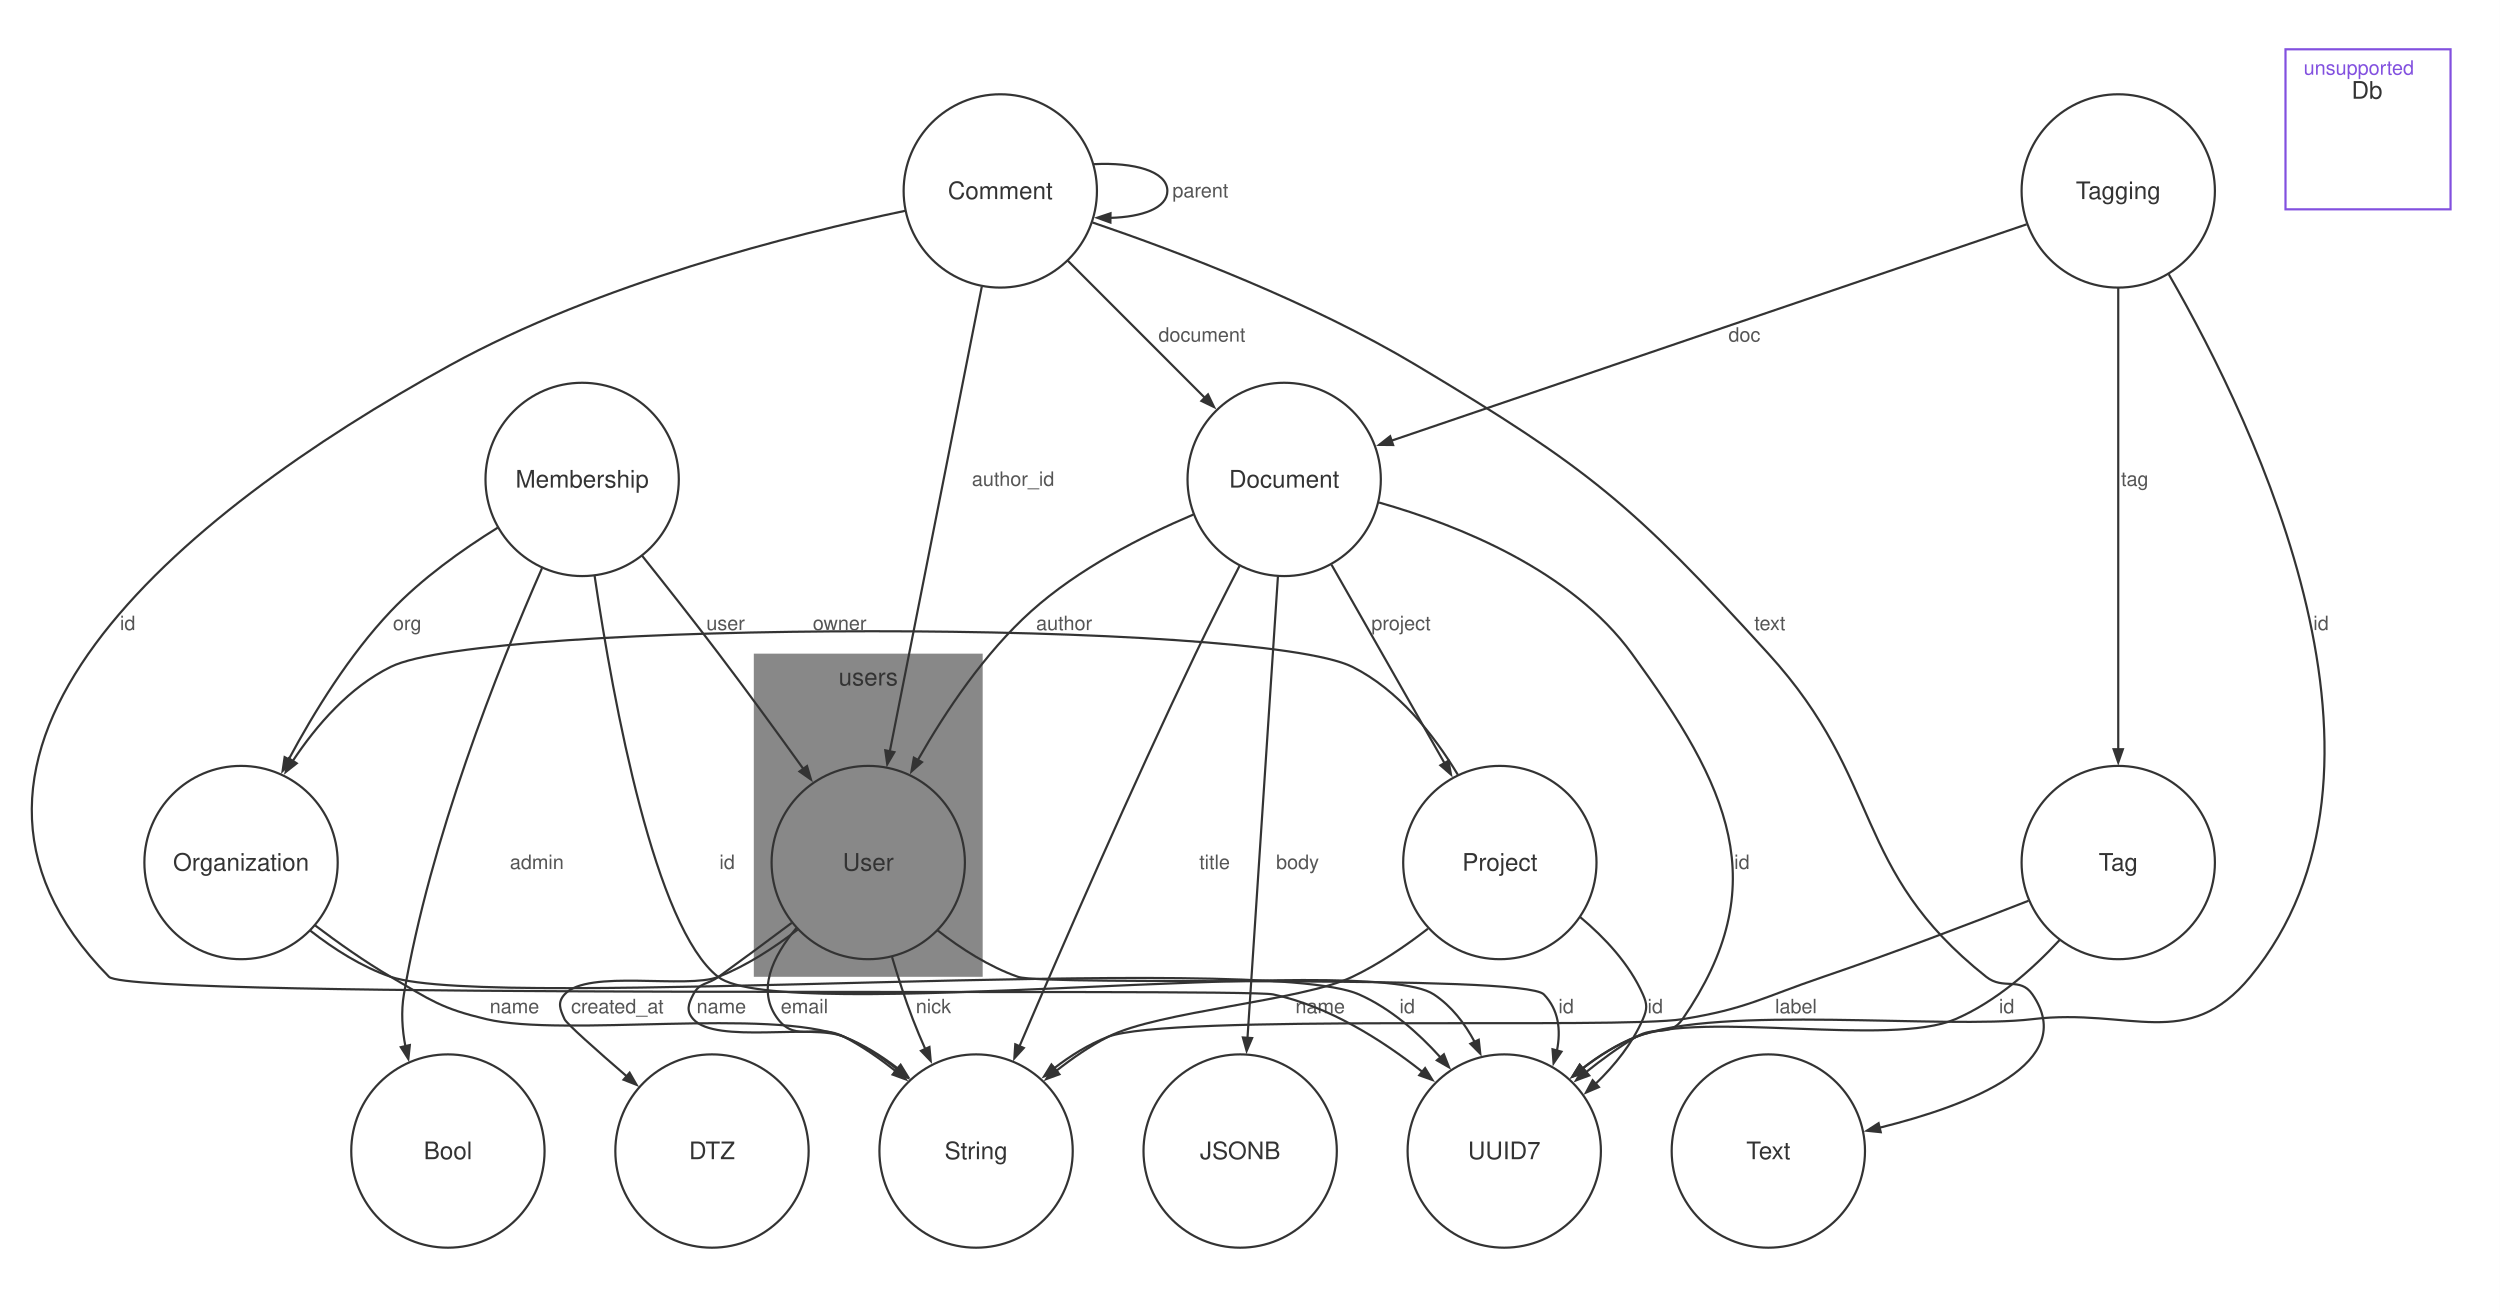
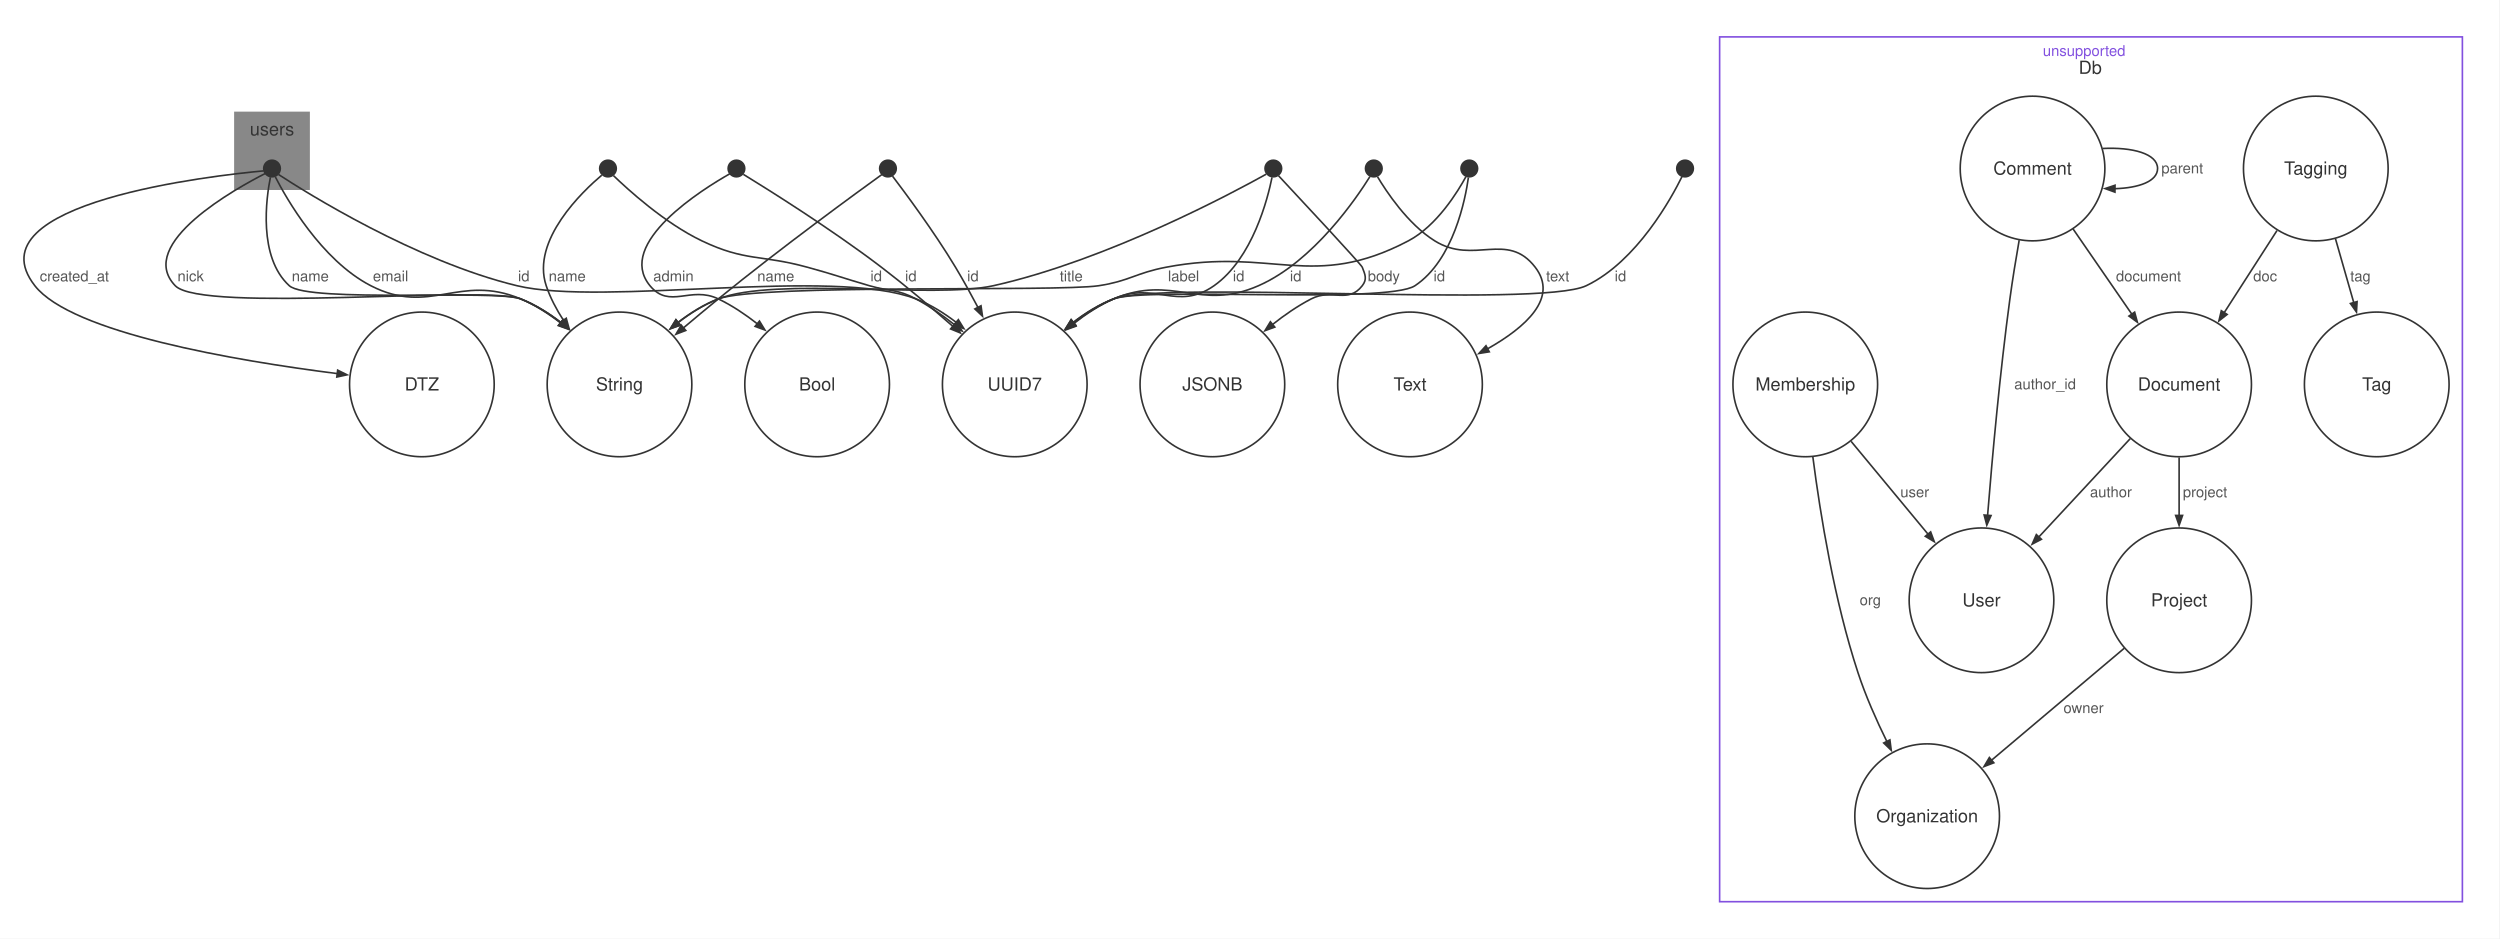
- <svg xmlns="http://www.w3.org/2000/svg" width="1136pt" height="597pt" viewBox="0.00 0.00 1136.00 597.00">
-   <g id="graph0" class="graph" transform="scale(1 1) rotate(0) translate(14.4 582.95)">
-     <polygon fill="white" stroke="none" points="-14.4,14.4 -14.4,-582.95 1121.53,-582.95 1121.53,14.4 -14.4,14.4" />
+ <svg xmlns="http://www.w3.org/2000/svg" width="1518pt" height="570pt" viewBox="0.00 0.00 1518.00 570.00">
+   <g id="graph0" class="graph" transform="scale(1 1) rotate(0) translate(14.4 555.51)">
+     <polygon fill="white" stroke="none" points="-14.4,14.4 -14.4,-555.51 1503.16,-555.51 1503.16,14.4 -14.4,14.4" />
    <g id="clust1" class="cluster">
</g>
    <g id="clust2" class="cluster">
-       <polygon fill="#888888" stroke="none" points="328.13,-139.09 328.13,-285.93 432.13,-285.93 432.13,-139.09 328.13,-139.09" />
-       <text xml:space="preserve" text-anchor="middle" x="380.13" y="-271.48" font-family="Helvetica,sans-Serif" font-size="11.00" fill="#333333">users</text>
+       <polygon fill="#888888" stroke="none" points="127.76,-440.15 127.76,-487.73 173.76,-487.73 173.76,-440.15 127.76,-440.15" />
+       <text xml:space="preserve" text-anchor="middle" x="150.76" y="-473.28" font-family="Helvetica,sans-Serif" font-size="11.00" fill="#333333">users</text>
    </g>
    <g id="clust3" class="cluster">
</g>
    <g id="clust4" class="cluster">
</g>
    <g id="clust5" class="cluster">
</g>
    <g id="clust6" class="cluster">
</g>
    <g id="clust7" class="cluster">
</g>
    <g id="clust8" class="cluster">
</g>
    <g id="clust9" class="cluster">
</g>
    <g id="clust10" class="cluster">
-       <polygon fill="none" stroke="#8250df" points="1024.13,-487.83 1024.13,-560.55 1099.13,-560.55 1099.13,-487.83 1024.13,-487.83" />
-       <text xml:space="preserve" text-anchor="start" x="1032.38" y="-549" font-family="Helvetica,sans-Serif" font-size="9.00" fill="#8250df">unsupported</text>
-       <text xml:space="preserve" text-anchor="start" x="1054.13" y="-538.1" font-family="Helvetica,sans-Serif" font-size="11.00" fill="#333333">Db</text>
+       <polygon fill="none" stroke="#8250df" points="1029.76,-8 1029.76,-533.11 1480.76,-533.11 1480.76,-8 1029.76,-8" />
+       <text xml:space="preserve" text-anchor="start" x="1226.01" y="-521.56" font-family="Helvetica,sans-Serif" font-size="9.00" fill="#8250df">unsupported</text>
+       <text xml:space="preserve" text-anchor="start" x="1247.76" y="-510.66" font-family="Helvetica,sans-Serif" font-size="11.00" fill="#333333">Db</text>
    </g>
    <g id="node1" class="node">
-       <ellipse fill="none" stroke="#333333" cx="669.13" cy="-59.92" rx="43.92" ry="43.92" />
-       <text xml:space="preserve" text-anchor="middle" x="669.13" y="-56.22" font-family="Helvetica,sans-Serif" font-size="11.00" fill="#333333">UUID7</text>
+       <ellipse fill="none" stroke="#333333" cx="601.76" cy="-322.1" rx="43.92" ry="43.92" />
+       <text xml:space="preserve" text-anchor="middle" x="601.76" y="-318.4" font-family="Helvetica,sans-Serif" font-size="11.00" fill="#333333">UUID7</text>
    </g>
    <g id="node2" class="node">
-       <ellipse fill="none" stroke="#333333" cx="309.13" cy="-59.92" rx="43.92" ry="43.92" />
-       <text xml:space="preserve" text-anchor="middle" x="309.13" y="-56.22" font-family="Helvetica,sans-Serif" font-size="11.00" fill="#333333">DTZ</text>
+       <ellipse fill="none" stroke="#333333" cx="241.76" cy="-322.1" rx="43.92" ry="43.92" />
+       <text xml:space="preserve" text-anchor="middle" x="241.76" y="-318.4" font-family="Helvetica,sans-Serif" font-size="11.00" fill="#333333">DTZ</text>
    </g>
    <g id="node3" class="node">
-       <ellipse fill="none" stroke="#333333" cx="429.13" cy="-59.92" rx="43.92" ry="43.92" />
-       <text xml:space="preserve" text-anchor="middle" x="429.13" y="-56.22" font-family="Helvetica,sans-Serif" font-size="11.00" fill="#333333">String</text>
+       <ellipse fill="none" stroke="#333333" cx="361.76" cy="-322.1" rx="43.92" ry="43.92" />
+       <text xml:space="preserve" text-anchor="middle" x="361.76" y="-318.4" font-family="Helvetica,sans-Serif" font-size="11.00" fill="#333333">String</text>
    </g>
    <g id="node4" class="node">
-       <ellipse fill="none" stroke="#333333" cx="789.13" cy="-59.92" rx="43.92" ry="43.92" />
-       <text xml:space="preserve" text-anchor="middle" x="789.13" y="-56.22" font-family="Helvetica,sans-Serif" font-size="11.00" fill="#333333">Text</text>
+       <ellipse fill="none" stroke="#333333" cx="841.76" cy="-322.1" rx="43.92" ry="43.92" />
+       <text xml:space="preserve" text-anchor="middle" x="841.76" y="-318.4" font-family="Helvetica,sans-Serif" font-size="11.00" fill="#333333">Text</text>
    </g>
    <g id="node5" class="node">
-       <ellipse fill="none" stroke="#333333" cx="549.13" cy="-59.92" rx="43.92" ry="43.92" />
-       <text xml:space="preserve" text-anchor="middle" x="549.13" y="-56.22" font-family="Helvetica,sans-Serif" font-size="11.00" fill="#333333">JSONB</text>
+       <ellipse fill="none" stroke="#333333" cx="721.76" cy="-322.1" rx="43.92" ry="43.92" />
+       <text xml:space="preserve" text-anchor="middle" x="721.76" y="-318.4" font-family="Helvetica,sans-Serif" font-size="11.00" fill="#333333">JSONB</text>
    </g>
    <g id="node6" class="node">
-       <ellipse fill="none" stroke="#333333" cx="189.13" cy="-59.92" rx="43.92" ry="43.92" />
-       <text xml:space="preserve" text-anchor="middle" x="189.13" y="-56.22" font-family="Helvetica,sans-Serif" font-size="11.00" fill="#333333">Bool</text>
+       <ellipse fill="none" stroke="#333333" cx="481.76" cy="-322.1" rx="43.92" ry="43.92" />
+       <text xml:space="preserve" text-anchor="middle" x="481.76" y="-318.4" font-family="Helvetica,sans-Serif" font-size="11.00" fill="#333333">Bool</text>
    </g>
    <g id="node7" class="node">
-       <ellipse fill="none" stroke="#333333" cx="380.13" cy="-191.01" rx="43.92" ry="43.92" />
-       <text xml:space="preserve" text-anchor="middle" x="380.13" y="-187.31" font-family="Helvetica,sans-Serif" font-size="11.00" fill="#333333">User</text>
+       <ellipse fill="#333333" stroke="#333333" cx="150.76" cy="-453.19" rx="5.04" ry="5.04" />
    </g>
    <g id="edge1" class="edge">
-       <path fill="none" stroke="#333333" d="M411.65,-160.17C422.41,-151.78 435.05,-143.69 448.13,-139.09 460.66,-134.68 677.9,-140.64 687.13,-131.09 693.89,-124.1 694.93,-114.94 693.08,-105.55" />
-       <polygon fill="#333333" stroke="#333333" points="695.13,-105.07 691.54,-99.81 691.07,-106.15 695.13,-105.07" />
-       <text xml:space="preserve" text-anchor="middle" x="697.25" y="-122.54" font-family="Helvetica,sans-Serif" font-size="9.00" fill="#555555">id</text>
+       <path fill="none" stroke="#333333" d="M154.67,-449.59C171.28,-438.74 237.89,-396.9 299.51,-382.02 351.87,-369.38 491.51,-393.42 541.76,-374.02 550.49,-370.65 558.85,-365.43 566.41,-359.6" />
+       <polygon fill="#333333" stroke="#333333" points="567.51,-361.41 570.85,-356 564.87,-358.15 567.51,-361.41" />
+       <text xml:space="preserve" text-anchor="middle" x="303.63" y="-384.72" font-family="Helvetica,sans-Serif" font-size="9.00" fill="#555555">id</text>
    </g>
    <g id="edge5" class="edge">
-       <path fill="none" stroke="#333333" d="M348.04,-160.53C337.34,-152.26 324.88,-144.16 312.13,-139.09 297.58,-133.31 252.56,-142.77 242.13,-131.09 238.8,-127.36 240.07,-124.4 242.13,-119.84 243.03,-117.84 256.22,-106.11 270.66,-93.63" />
-       <polygon fill="#333333" stroke="#333333" points="271.69,-95.51 274.86,-90.01 268.95,-92.33 271.69,-95.51" />
-       <text xml:space="preserve" text-anchor="middle" x="266.13" y="-122.54" font-family="Helvetica,sans-Serif" font-size="9.00" fill="#555555">created_at</text>
+       <path fill="none" stroke="#333333" d="M145.78,-451.76C116.29,-449.05 -32.76,-432.67 6.76,-382.02 29.1,-353.38 128.28,-336.56 190.43,-328.66" />
+       <polygon fill="#333333" stroke="#333333" points="190.63,-330.75 196.32,-327.92 190.11,-326.58 190.63,-330.75" />
+       <text xml:space="preserve" text-anchor="middle" x="30.76" y="-384.72" font-family="Helvetica,sans-Serif" font-size="9.00" fill="#555555">created_at</text>
    </g>
    <g id="edge2" class="edge">
-       <path fill="none" stroke="#333333" d="M347.52,-161.31C336.52,-148.17 329.25,-132.71 339.13,-119.84 347.54,-108.9 356.91,-118.24 369.13,-111.84 377.33,-107.55 385.39,-101.96 392.81,-96.07" />
-       <polygon fill="#333333" stroke="#333333" points="393.88,-97.91 397.19,-92.48 391.22,-94.66 393.88,-97.91" />
-       <text xml:space="preserve" text-anchor="middle" x="351.13" y="-122.54" font-family="Helvetica,sans-Serif" font-size="9.00" fill="#555555">email</text>
+       <path fill="none" stroke="#333333" d="M152.79,-448.06C159.23,-435.49 180.55,-397.58 210.76,-382.02 246.85,-363.43 264.29,-389.67 301.76,-374.02 310.4,-370.41 318.71,-365.09 326.25,-359.22" />
+       <polygon fill="#333333" stroke="#333333" points="327.37,-361.02 330.69,-355.61 324.71,-357.77 327.37,-361.02" />
+       <text xml:space="preserve" text-anchor="middle" x="222.76" y="-384.72" font-family="Helvetica,sans-Serif" font-size="9.00" fill="#555555">email</text>
    </g>
    <g id="edge3" class="edge">
-       <path fill="none" stroke="#333333" d="M390.95,-148.06C393.73,-138.67 396.92,-128.83 400.38,-119.84 402.11,-115.34 404.06,-110.72 406.1,-106.14" />
-       <polygon fill="#333333" stroke="#333333" points="407.93,-107.19 408.51,-100.86 404.11,-105.44 407.93,-107.19" />
-       <text xml:space="preserve" text-anchor="middle" x="409.76" y="-122.54" font-family="Helvetica,sans-Serif" font-size="9.00" fill="#555555">nick</text>
+       <path fill="none" stroke="#333333" d="M146.63,-450.15C129.69,-441.54 67.55,-407.43 92.01,-382.02 108.18,-365.22 280.02,-382.47 301.76,-374.02 310.48,-370.63 318.84,-365.4 326.39,-359.57" />
+       <polygon fill="#333333" stroke="#333333" points="327.5,-361.37 330.83,-355.96 324.85,-358.11 327.5,-361.37" />
+       <text xml:space="preserve" text-anchor="middle" x="101.38" y="-384.72" font-family="Helvetica,sans-Serif" font-size="9.00" fill="#555555">nick</text>
    </g>
    <g id="edge4" class="edge">
-       <path fill="none" stroke="#333333" d="M345.36,-163.61C334.75,-155.65 323.01,-146.95 312.13,-139.09 307.08,-135.45 303.52,-136.61 300.63,-131.09 298.32,-126.66 297.31,-123.57 300.63,-119.84 310.82,-108.39 355.08,-117.95 369.13,-111.84 377.72,-108.11 386.01,-102.72 393.54,-96.84" />
-       <polygon fill="#333333" stroke="#333333" points="394.66,-98.64 397.98,-93.22 392,-95.39 394.66,-98.64" />
-       <text xml:space="preserve" text-anchor="middle" x="313.38" y="-122.54" font-family="Helvetica,sans-Serif" font-size="9.00" fill="#555555">name</text>
+       <path fill="none" stroke="#333333" d="M149.8,-447.9C147.32,-435.5 142.15,-399.45 161.26,-382.02 172.81,-371.48 287.24,-379.82 301.76,-374.02 310.45,-370.54 318.79,-365.28 326.34,-359.44" />
+       <polygon fill="#333333" stroke="#333333" points="327.45,-361.24 330.78,-355.83 324.8,-357.98 327.45,-361.24" />
+       <text xml:space="preserve" text-anchor="middle" x="174.01" y="-384.72" font-family="Helvetica,sans-Serif" font-size="9.00" fill="#555555">name</text>
    </g>
    <g id="node8" class="node">
-       <ellipse fill="none" stroke="#333333" cx="95.13" cy="-191.01" rx="43.92" ry="43.92" />
-       <text xml:space="preserve" text-anchor="middle" x="95.13" y="-187.31" font-family="Helvetica,sans-Serif" font-size="11.00" fill="#333333">Organization</text>
+       <ellipse fill="#333333" stroke="#333333" cx="354.76" cy="-453.19" rx="5.04" ry="5.04" />
    </g>
    <g id="edge6" class="edge">
-       <path fill="none" stroke="#333333" d="M126.61,-160.05C137.37,-151.65 150.02,-143.59 163.13,-139.09 209.38,-123.22 558.43,-150.9 603.13,-131.09 617.32,-124.8 629.9,-113.85 640.17,-102.44" />
-       <polygon fill="#333333" stroke="#333333" points="641.7,-103.88 644.03,-97.97 638.52,-101.14 641.7,-103.88" />
-       <text xml:space="preserve" text-anchor="middle" x="625.04" y="-122.54" font-family="Helvetica,sans-Serif" font-size="9.00" fill="#555555">id</text>
+       <path fill="none" stroke="#333333" d="M358.03,-448.94C366.3,-440.95 388.95,-420.15 411.76,-409.27 438.22,-396.64 447.48,-401.01 475.76,-393.27 492.64,-388.65 496.7,-386.91 513.51,-382.02 526.04,-378.38 530.24,-380.16 541.76,-374.02 549.92,-369.67 557.97,-364.05 565.39,-358.15" />
+       <polygon fill="#333333" stroke="#333333" points="566.45,-359.99 569.76,-354.55 563.79,-356.74 566.45,-359.99" />
+       <text xml:space="preserve" text-anchor="middle" x="517.63" y="-384.72" font-family="Helvetica,sans-Serif" font-size="9.00" fill="#555555">id</text>
    </g>
    <g id="edge7" class="edge">
-       <path fill="none" stroke="#333333" d="M128.68,-162.53C139.35,-154.45 151.42,-145.95 163.13,-139.09 181.38,-128.41 186.06,-124.72 206.63,-119.84 241.81,-111.5 335.51,-125.13 369.13,-111.84 377.84,-108.4 386.18,-103.15 393.74,-97.31" />
-       <polygon fill="#333333" stroke="#333333" points="394.84,-99.12 398.18,-93.7 392.2,-95.86 394.84,-99.12" />
-       <text xml:space="preserve" text-anchor="middle" x="219.38" y="-122.54" font-family="Helvetica,sans-Serif" font-size="9.00" fill="#555555">name</text>
+       <path fill="none" stroke="#333333" d="M350.99,-449.14C339.78,-439.69 307.95,-409.78 317.26,-382.02 319.72,-374.67 323.51,-367.5 327.85,-360.84" />
+       <polygon fill="#333333" stroke="#333333" points="329.43,-362.25 331.11,-356.12 325.97,-359.87 329.43,-362.25" />
+       <text xml:space="preserve" text-anchor="middle" x="330.01" y="-384.72" font-family="Helvetica,sans-Serif" font-size="9.00" fill="#555555">name</text>
    </g>
    <g id="node9" class="node">
-       <ellipse fill="none" stroke="#333333" cx="250.13" cy="-365.1" rx="43.92" ry="43.92" />
-       <text xml:space="preserve" text-anchor="middle" x="250.13" y="-361.4" font-family="Helvetica,sans-Serif" font-size="11.00" fill="#333333">Membership</text>
+       <ellipse fill="#333333" stroke="#333333" cx="432.76" cy="-453.19" rx="5.04" ry="5.04" />
    </g>
    <g id="edge8" class="edge">
-       <path fill="none" stroke="#333333" d="M255.78,-321.34C264.51,-262.54 283.32,-161.43 311.88,-139.09 340.36,-116.82 606.97,-151.01 637.13,-131.09 645.14,-125.8 651.18,-117.96 655.71,-109.43" />
-       <polygon fill="#333333" stroke="#333333" points="657.54,-110.47 658.24,-104.16 653.75,-108.66 657.54,-110.47" />
-       <text xml:space="preserve" text-anchor="middle" x="316.01" y="-188.08" font-family="Helvetica,sans-Serif" font-size="9.00" fill="#555555">id</text>
+       <path fill="none" stroke="#333333" d="M436.92,-449.66C449.76,-441.81 489.77,-416.92 520.76,-393.27 535.38,-382.11 550.79,-369.1 564.2,-357.34" />
+       <polygon fill="#333333" stroke="#333333" points="565.57,-358.93 568.68,-353.38 562.79,-355.78 565.57,-358.93" />
+       <text xml:space="preserve" text-anchor="middle" x="538.66" y="-384.72" font-family="Helvetica,sans-Serif" font-size="9.00" fill="#555555">id</text>
    </g>
    <g id="edge9" class="edge">
-       <path fill="none" stroke="#333333" d="M231.89,-324.77C211.88,-279.28 181.04,-201.61 169.13,-131.09 167.82,-123.34 168.32,-115.23 169.83,-107.39" />
-       <polygon fill="#333333" stroke="#333333" points="171.83,-108.07 171.14,-101.75 167.74,-107.12 171.83,-108.07" />
-       <text xml:space="preserve" text-anchor="middle" x="229.53" y="-188.08" font-family="Helvetica,sans-Serif" font-size="9.00" fill="#555555">admin</text>
+       <path fill="none" stroke="#333333" d="M428.67,-449.95C413.04,-441.1 358.95,-407.83 380.26,-382.02 392.22,-367.54 404.82,-382.14 421.76,-374.02 430.1,-370.02 438.23,-364.57 445.67,-358.72" />
+       <polygon fill="#333333" stroke="#333333" points="446.74,-360.57 450.05,-355.14 444.08,-357.31 446.74,-360.57" />
+       <text xml:space="preserve" text-anchor="middle" x="394.51" y="-384.72" font-family="Helvetica,sans-Serif" font-size="9.00" fill="#555555">admin</text>
+     </g>
+     <g id="node10" class="node">
+       <ellipse fill="#333333" stroke="#333333" cx="524.76" cy="-453.19" rx="5.04" ry="5.04" />
+     </g>
+     <g id="edge10" class="edge">
+       <path fill="none" stroke="#333333" d="M527.52,-448.58C534.4,-439.54 552.67,-415.06 565.76,-393.27 570.48,-385.41 575.19,-376.87 579.58,-368.53" />
+       <polygon fill="#333333" stroke="#333333" points="581.26,-369.85 582.16,-363.55 577.53,-367.91 581.26,-369.85" />
+       <text xml:space="preserve" text-anchor="middle" x="576.35" y="-384.72" font-family="Helvetica,sans-Serif" font-size="9.00" fill="#555555">id</text>
+     </g>
+     <g id="edge11" class="edge">
+       <path fill="none" stroke="#333333" d="M521.13,-449.58C507.7,-439.9 459.66,-404.98 421.76,-374.02 414.76,-368.3 407.37,-362.14 400.26,-356.15" />
+       <polygon fill="#333333" stroke="#333333" points="401.99,-354.85 396.05,-352.58 399.27,-358.06 401.99,-354.85" />
+       <text xml:space="preserve" text-anchor="middle" x="456.65" y="-384.72" font-family="Helvetica,sans-Serif" font-size="9.00" fill="#555555">name</text>
+     </g>
+     <g id="node11" class="node">
+       <ellipse fill="#333333" stroke="#333333" cx="758.76" cy="-453.19" rx="5.04" ry="5.04" />
+     </g>
+     <g id="edge12" class="edge">
+       <path fill="none" stroke="#333333" d="M757.97,-447.81C755.43,-435.19 746.27,-398.58 722.76,-382.02 700.4,-366.28 686.76,-385.1 661.76,-374.02 653.2,-370.23 644.92,-364.82 637.39,-358.92" />
+       <polygon fill="#333333" stroke="#333333" points="638.93,-357.47 632.95,-355.3 636.27,-360.72 638.93,-357.47" />
+       <text xml:space="preserve" text-anchor="middle" x="737.7" y="-384.72" font-family="Helvetica,sans-Serif" font-size="9.00" fill="#555555">id</text>
+     </g>
+     <g id="edge13" class="edge">
+       <path fill="none" stroke="#333333" d="M754.48,-449.77C735.67,-439.27 658.25,-397.54 588.76,-382.02 552.5,-373.92 456.32,-387.66 421.76,-374.02 413.05,-370.58 404.7,-365.34 397.15,-359.5" />
+       <polygon fill="#333333" stroke="#333333" points="398.69,-358.04 392.71,-355.89 396.04,-361.3 398.69,-358.04" />
+       <text xml:space="preserve" text-anchor="middle" x="636.06" y="-384.72" font-family="Helvetica,sans-Serif" font-size="9.00" fill="#555555">title</text>
+     </g>
+     <g id="edge14" class="edge">
+       <path fill="none" stroke="#333333" d="M761.93,-448.8C773.4,-436.52 812.07,-395.03 812.76,-393.27 814.57,-388.61 815.82,-385.97 812.76,-382.02 804.04,-370.77 794.39,-380.57 781.76,-374.02 773.54,-369.76 765.47,-364.19 758.05,-358.3" />
+       <polygon fill="#333333" stroke="#333333" points="759.65,-356.9 753.67,-354.71 756.98,-360.14 759.65,-356.9" />
+       <text xml:space="preserve" text-anchor="middle" x="825.86" y="-384.72" font-family="Helvetica,sans-Serif" font-size="9.00" fill="#555555">body</text>
+     </g>
+     <g id="node12" class="node">
+       <ellipse fill="#333333" stroke="#333333" cx="819.76" cy="-453.19" rx="5.04" ry="5.04" />
+     </g>
+     <g id="edge15" class="edge">
+       <path fill="none" stroke="#333333" d="M817.45,-448.34C809.73,-435.92 783.47,-396.83 749.76,-382.02 713.8,-366.22 697.97,-389.21 661.76,-374.02 653.12,-370.4 644.81,-365.07 637.27,-359.2" />
+       <polygon fill="#333333" stroke="#333333" points="638.81,-357.75 632.83,-355.58 636.16,-361 638.81,-357.75" />
+       <text xml:space="preserve" text-anchor="middle" x="772.34" y="-384.72" font-family="Helvetica,sans-Serif" font-size="9.00" fill="#555555">id</text>
+     </g>
+     <g id="edge16" class="edge">
+       <path fill="none" stroke="#333333" d="M822.05,-448.17C827.14,-439.62 840.23,-419.58 856.76,-409.27 880.54,-394.43 900.64,-415.46 917.76,-393.27 932.1,-374.69 911.98,-356.79 888.85,-343.72" />
+       <polygon fill="#333333" stroke="#333333" points="889.89,-341.89 883.61,-340.88 887.89,-345.58 889.89,-341.89" />
+       <text xml:space="preserve" text-anchor="middle" x="931.45" y="-384.72" font-family="Helvetica,sans-Serif" font-size="9.00" fill="#555555">text</text>
+     </g>
+     <g id="node13" class="node">
+       <ellipse fill="#333333" stroke="#333333" cx="877.76" cy="-453.19" rx="5.04" ry="5.04" />
+     </g>
+     <g id="edge17" class="edge">
+       <path fill="none" stroke="#333333" d="M877.22,-447.73C875.42,-434.87 868.29,-397.69 844.76,-382.02 827.82,-370.74 680.71,-381.45 661.76,-374.02 653.04,-370.6 644.69,-365.36 637.14,-359.53" />
+       <polygon fill="#333333" stroke="#333333" points="638.68,-358.07 632.7,-355.92 636.03,-361.33 638.68,-358.07" />
+       <text xml:space="preserve" text-anchor="middle" x="859.55" y="-384.72" font-family="Helvetica,sans-Serif" font-size="9.00" fill="#555555">id</text>
+     </g>
+     <g id="edge18" class="edge">
+       <path fill="none" stroke="#333333" d="M875.72,-448.24C870.96,-439.47 858.17,-418.42 840.76,-409.27 782.58,-378.7 758.32,-405.56 693.76,-393.27 675.2,-389.74 671.44,-384.87 652.76,-382.02 627.37,-378.15 445.71,-383.29 421.76,-374.02 413.03,-370.64 404.67,-365.42 397.11,-359.59" />
+       <polygon fill="#333333" stroke="#333333" points="398.65,-358.14 392.67,-355.99 396.01,-361.4 398.65,-358.14" />
+       <text xml:space="preserve" text-anchor="middle" x="704.26" y="-384.72" font-family="Helvetica,sans-Serif" font-size="9.00" fill="#555555">label</text>
+     </g>
+     <g id="node14" class="node">
+       <ellipse fill="#333333" stroke="#333333" cx="1008.76" cy="-453.19" rx="5.04" ry="5.04" />
+     </g>
+     <g id="edge19" class="edge">
+       <path fill="none" stroke="#333333" d="M1006.94,-448.34C1000.84,-435.91 979.71,-396.8 948.76,-382.02 919.97,-368.27 691.55,-385.43 661.76,-374.02 653.01,-370.67 644.65,-365.47 637.09,-359.64" />
+       <polygon fill="#333333" stroke="#333333" points="638.64,-358.19 632.65,-356.04 635.99,-361.45 638.64,-358.19" />
+       <text xml:space="preserve" text-anchor="middle" x="969.54" y="-384.72" font-family="Helvetica,sans-Serif" font-size="9.00" fill="#555555">id</text>
+     </g>
+     <g id="node15" class="node">
+       <ellipse fill="none" stroke="#333333" cx="1081.76" cy="-322.1" rx="43.92" ry="43.92" />
+       <text xml:space="preserve" text-anchor="middle" x="1081.76" y="-318.4" font-family="Helvetica,sans-Serif" font-size="11.00" fill="#333333">Membership</text>
+     </g>
+     <g id="node16" class="node">
+       <ellipse fill="none" stroke="#333333" cx="1188.76" cy="-191.01" rx="43.92" ry="43.92" />
+       <text xml:space="preserve" text-anchor="middle" x="1188.76" y="-187.31" font-family="Helvetica,sans-Serif" font-size="11.00" fill="#333333">User</text>
    </g>
    <g id="edge20" class="edge">
-       <path fill="none" stroke="#333333" d="M277.31,-330.49C288.27,-316.78 300.94,-300.7 312.13,-285.93 325.02,-268.93 338.89,-249.91 350.72,-233.45" />
-       <polygon fill="#333333" stroke="#333333" points="352.31,-234.84 354.1,-228.74 348.9,-232.39 352.31,-234.84" />
-       <text xml:space="preserve" text-anchor="middle" x="315.31" y="-296.63" font-family="Helvetica,sans-Serif" font-size="9.00" fill="#555555">user</text>
+       <path fill="none" stroke="#333333" d="M1109.59,-287.52C1123.96,-270.19 1141.56,-248.95 1156.51,-230.91" />
+       <polygon fill="#333333" stroke="#333333" points="1157.89,-232.55 1160.1,-226.59 1154.65,-229.87 1157.89,-232.55" />
+       <text xml:space="preserve" text-anchor="middle" x="1148.22" y="-253.63" font-family="Helvetica,sans-Serif" font-size="9.00" fill="#555555">user</text>
+     </g>
+     <g id="node17" class="node">
+       <ellipse fill="none" stroke="#333333" cx="1155.76" cy="-59.92" rx="43.92" ry="43.92" />
+       <text xml:space="preserve" text-anchor="middle" x="1155.76" y="-56.22" font-family="Helvetica,sans-Serif" font-size="11.00" fill="#333333">Organization</text>
    </g>
    <g id="edge21" class="edge">
-       <path fill="none" stroke="#333333" d="M211.85,-343.23C195.59,-333.15 177.18,-320.01 163.13,-305.18 144.41,-285.41 128.42,-259.63 116.66,-237.66" />
-       <polygon fill="#333333" stroke="#333333" points="118.66,-236.95 114.01,-232.62 114.94,-238.91 118.66,-236.95" />
-       <text xml:space="preserve" text-anchor="middle" x="170.63" y="-296.63" font-family="Helvetica,sans-Serif" font-size="9.00" fill="#555555">org</text>
-     </g>
-     <g id="node10" class="node">
-       <ellipse fill="none" stroke="#333333" cx="667.13" cy="-191.01" rx="43.92" ry="43.92" />
-       <text xml:space="preserve" text-anchor="middle" x="667.13" y="-187.31" font-family="Helvetica,sans-Serif" font-size="11.00" fill="#333333">Project</text>
-     </g>
-     <g id="edge10" class="edge">
-       <path fill="none" stroke="#333333" d="M703.59,-166.26C714.92,-156.81 726.02,-144.88 732.13,-131.09 734.16,-126.52 734.12,-124.43 732.13,-119.84 727.34,-108.8 719.36,-98.89 710.65,-90.49" />
-       <polygon fill="#333333" stroke="#333333" points="712.12,-88.98 706.27,-86.47 709.28,-92.08 712.12,-88.98" />
-       <text xml:space="preserve" text-anchor="middle" x="737.76" y="-122.54" font-family="Helvetica,sans-Serif" font-size="9.00" fill="#555555">id</text>
-     </g>
-     <g id="edge11" class="edge">
-       <path fill="none" stroke="#333333" d="M634.46,-160.96C624.06,-152.91 612.13,-144.82 600.13,-139.09 577.21,-128.15 511.75,-123.39 489.13,-111.84 480.89,-107.63 472.81,-102.08 465.38,-96.2" />
-       <polygon fill="#333333" stroke="#333333" points="466.98,-94.8 461.01,-92.62 464.32,-98.04 466.98,-94.8" />
-       <text xml:space="preserve" text-anchor="middle" x="585.5" y="-122.54" font-family="Helvetica,sans-Serif" font-size="9.00" fill="#555555">name</text>
+       <path fill="none" stroke="#333333" d="M1086.36,-278.1C1090.97,-242.38 1099.46,-190.57 1113.76,-147.09 1118.4,-132.96 1124.93,-118.19 1131.45,-104.96" />
+       <polygon fill="#333333" stroke="#333333" points="1133.15,-106.25 1133.96,-99.94 1129.39,-104.37 1133.15,-106.25" />
+       <text xml:space="preserve" text-anchor="middle" x="1121.26" y="-188.08" font-family="Helvetica,sans-Serif" font-size="9.00" fill="#555555">org</text>
+     </g>
+     <g id="node18" class="node">
+       <ellipse fill="none" stroke="#333333" cx="1308.76" cy="-191.01" rx="43.92" ry="43.92" />
+       <text xml:space="preserve" text-anchor="middle" x="1308.76" y="-187.31" font-family="Helvetica,sans-Serif" font-size="11.00" fill="#333333">Project</text>
    </g>
    <g id="edge22" class="edge">
-       <path fill="none" stroke="#333333" d="M648.07,-230.87C636.91,-249.39 620.89,-269.57 600.13,-279.92 556.68,-301.59 206.66,-301.43 163.13,-279.92 144.51,-270.72 129.59,-253.71 118.52,-237.01" />
-       <polygon fill="#333333" stroke="#333333" points="120.42,-236.09 115.43,-232.16 116.88,-238.35 120.42,-236.09" />
-       <text xml:space="preserve" text-anchor="middle" x="367.13" y="-296.63" font-family="Helvetica,sans-Serif" font-size="9.00" fill="#555555">owner</text>
-     </g>
-     <g id="node11" class="node">
-       <ellipse fill="none" stroke="#333333" cx="569.13" cy="-365.1" rx="43.92" ry="43.92" />
-       <text xml:space="preserve" text-anchor="middle" x="569.13" y="-361.4" font-family="Helvetica,sans-Serif" font-size="11.00" fill="#333333">Document</text>
-     </g>
-     <g id="edge12" class="edge">
-       <path fill="none" stroke="#333333" d="M612.25,-354.6C648.85,-344.18 699.66,-323.66 727.13,-285.93 771,-225.69 792.42,-181.2 750.13,-119.84 744.46,-111.62 737.73,-116.92 729.13,-111.84 721.26,-107.19 713.4,-101.49 706.09,-95.6" />
-       <polygon fill="#333333" stroke="#333333" points="707.74,-94.25 701.78,-92.05 705.07,-97.48 707.74,-94.25" />
-       <text xml:space="preserve" text-anchor="middle" x="777.13" y="-188.08" font-family="Helvetica,sans-Serif" font-size="9.00" fill="#555555">id</text>
-     </g>
-     <g id="edge13" class="edge">
-       <path fill="none" stroke="#333333" d="M548.83,-325.76C542.3,-313.15 535.14,-299.01 528.88,-285.93 499.67,-224.89 468.42,-153.26 448.84,-107.5" />
-       <polygon fill="#333333" stroke="#333333" points="450.8,-106.75 446.52,-102.06 446.94,-108.4 450.8,-106.75" />
-       <text xml:space="preserve" text-anchor="middle" x="537.51" y="-188.08" font-family="Helvetica,sans-Serif" font-size="9.00" fill="#555555">title</text>
-     </g>
-     <g id="edge14" class="edge">
-       <path fill="none" stroke="#333333" d="M566.29,-320.98C562.64,-265.64 556.31,-169.79 552.45,-111.2" />
-       <polygon fill="#333333" stroke="#333333" points="554.56,-111.25 552.07,-105.4 550.37,-111.52 554.56,-111.25" />
-       <text xml:space="preserve" text-anchor="middle" x="575.2" y="-188.08" font-family="Helvetica,sans-Serif" font-size="9.00" fill="#555555">body</text>
+       <path fill="none" stroke="#333333" d="M1275.56,-162C1251.78,-141.94 1219.68,-114.86 1194.7,-93.77" />
+       <polygon fill="#333333" stroke="#333333" points="1196.25,-92.34 1190.31,-90.07 1193.54,-95.55 1196.25,-92.34" />
+       <text xml:space="preserve" text-anchor="middle" x="1250.72" y="-122.54" font-family="Helvetica,sans-Serif" font-size="9.00" fill="#555555">owner</text>
+     </g>
+     <g id="node19" class="node">
+       <ellipse fill="none" stroke="#333333" cx="1308.76" cy="-322.1" rx="43.92" ry="43.92" />
+       <text xml:space="preserve" text-anchor="middle" x="1308.76" y="-318.4" font-family="Helvetica,sans-Serif" font-size="11.00" fill="#333333">Document</text>
    </g>
    <g id="edge24" class="edge">
-       <path fill="none" stroke="#333333" d="M527.92,-349.16C504.45,-339.23 475.56,-324.46 454.13,-305.18 433.08,-286.25 415.45,-260.04 402.67,-237.61" />
-       <polygon fill="#333333" stroke="#333333" points="404.53,-236.63 399.77,-232.41 400.86,-238.67 404.53,-236.63" />
-       <text xml:space="preserve" text-anchor="middle" x="469.13" y="-296.63" font-family="Helvetica,sans-Serif" font-size="9.00" fill="#555555">author</text>
+       <path fill="none" stroke="#333333" d="M1279.09,-289.19C1262.22,-271.04 1241,-248.21 1223.37,-229.24" />
+       <polygon fill="#333333" stroke="#333333" points="1225.15,-228.07 1219.53,-225.11 1222.07,-230.93 1225.15,-228.07" />
+       <text xml:space="preserve" text-anchor="middle" x="1267.36" y="-253.63" font-family="Helvetica,sans-Serif" font-size="9.00" fill="#555555">author</text>
    </g>
    <g id="edge23" class="edge">
-       <path fill="none" stroke="#333333" d="M590.64,-326.33C605.83,-299.66 626.23,-263.83 642.15,-235.89" />
-       <polygon fill="#333333" stroke="#333333" points="643.78,-237.26 644.93,-231 640.13,-235.18 643.78,-237.26" />
-       <text xml:space="preserve" text-anchor="middle" x="622.22" y="-296.63" font-family="Helvetica,sans-Serif" font-size="9.00" fill="#555555">project</text>
-     </g>
-     <g id="node12" class="node">
-       <ellipse fill="none" stroke="#333333" cx="440.13" cy="-496.19" rx="43.92" ry="43.92" />
-       <text xml:space="preserve" text-anchor="middle" x="440.13" y="-492.49" font-family="Helvetica,sans-Serif" font-size="11.00" fill="#333333">Comment</text>
-     </g>
-     <g id="edge15" class="edge">
-       <path fill="none" stroke="#333333" d="M396.93,-487.16C345.38,-476.38 257.68,-454.15 190.13,-417.02 66.18,-348.9 -64.12,-239.85 35.13,-139.09 45.44,-128.62 549.76,-134.15 564.13,-131.09 589.2,-125.76 613.27,-110.66 632.03,-95.83" />
-       <polygon fill="#333333" stroke="#333333" points="633.16,-97.61 636.5,-92.2 630.52,-94.35 633.16,-97.61" />
-       <text xml:space="preserve" text-anchor="middle" x="43.62" y="-296.63" font-family="Helvetica,sans-Serif" font-size="9.00" fill="#555555">id</text>
-     </g>
-     <g id="edge16" class="edge">
-       <path fill="none" stroke="#333333" d="M481.98,-481.88C521.43,-468.42 581.45,-445.56 629.13,-417.02 708.02,-369.81 727.23,-353.89 789.13,-285.93 842.13,-227.74 826.48,-188.02 888.13,-139.09 895.96,-132.88 903.46,-139.31 909.13,-131.09 930.49,-100.09 881.28,-80.82 839.56,-70.49" />
-       <polygon fill="#333333" stroke="#333333" points="840.2,-68.49 833.88,-69.14 839.23,-72.57 840.2,-68.49" />
-       <text xml:space="preserve" text-anchor="middle" x="789.82" y="-296.63" font-family="Helvetica,sans-Serif" font-size="9.00" fill="#555555">text</text>
+       <path fill="none" stroke="#333333" d="M1308.76,-277.76C1308.76,-266.35 1308.76,-253.96 1308.76,-242.22" />
+       <polygon fill="#333333" stroke="#333333" points="1310.86,-242.53 1308.76,-236.53 1306.66,-242.53 1310.86,-242.53" />
+       <text xml:space="preserve" text-anchor="middle" x="1324.51" y="-253.63" font-family="Helvetica,sans-Serif" font-size="9.00" fill="#555555">project</text>
+     </g>
+     <g id="node20" class="node">
+       <ellipse fill="none" stroke="#333333" cx="1219.76" cy="-453.19" rx="43.92" ry="43.92" />
+       <text xml:space="preserve" text-anchor="middle" x="1219.76" y="-449.49" font-family="Helvetica,sans-Serif" font-size="11.00" fill="#333333">Comment</text>
    </g>
    <g id="edge26" class="edge">
-       <path fill="none" stroke="#333333" d="M431.73,-452.71C420.75,-397.23 401.56,-300.27 389.93,-241.52" />
-       <polygon fill="#333333" stroke="#333333" points="392,-241.16 388.77,-235.68 387.88,-241.98 392,-241.16" />
-       <text xml:space="preserve" text-anchor="middle" x="445.95" y="-362.18" font-family="Helvetica,sans-Serif" font-size="9.00" fill="#555555">author_id</text>
+       <path fill="none" stroke="#333333" d="M1211.65,-409.69C1209.62,-398.14 1207.58,-385.63 1206.01,-374.02 1200.01,-329.64 1195.38,-278.89 1192.44,-242.28" />
+       <polygon fill="#333333" stroke="#333333" points="1194.56,-242.47 1191.99,-236.66 1190.37,-242.8 1194.56,-242.47" />
+       <text xml:space="preserve" text-anchor="middle" x="1227.38" y="-319.18" font-family="Helvetica,sans-Serif" font-size="9.00" fill="#555555">author_id</text>
    </g>
    <g id="edge25" class="edge">
-       <path fill="none" stroke="#333333" d="M470.7,-464.6C489.44,-445.84 513.52,-421.75 533.18,-402.08" />
-       <polygon fill="#333333" stroke="#333333" points="534.51,-403.72 537.26,-397.99 531.54,-400.75 534.51,-403.72" />
-       <text xml:space="preserve" text-anchor="middle" x="531.75" y="-427.72" font-family="Helvetica,sans-Serif" font-size="9.00" fill="#555555">document</text>
+       <path fill="none" stroke="#333333" d="M1244.31,-416.57C1255.4,-400.49 1268.58,-381.38 1280.11,-364.65" />
+       <polygon fill="#333333" stroke="#333333" points="1281.75,-365.98 1283.42,-359.85 1278.29,-363.59 1281.75,-365.98" />
+       <text xml:space="preserve" text-anchor="middle" x="1290.18" y="-384.72" font-family="Helvetica,sans-Serif" font-size="9.00" fill="#555555">document</text>
    </g>
    <g id="edge27" class="edge">
-       <path fill="none" stroke="#333333" d="M482.67,-508.35C500.7,-509.27 516.05,-505.22 516.05,-496.19 516.05,-488.43 504.71,-484.35 490.08,-483.94" />
-       <polygon fill="#333333" stroke="#333333" points="490.16,-481.83 484.19,-484.01 490.21,-486.03 490.16,-481.83" />
-       <text xml:space="preserve" text-anchor="middle" x="531.05" y="-493.27" font-family="Helvetica,sans-Serif" font-size="9.00" fill="#555555">parent</text>
-     </g>
-     <g id="node13" class="node">
-       <ellipse fill="none" stroke="#333333" cx="948.13" cy="-191.01" rx="43.92" ry="43.92" />
-       <text xml:space="preserve" text-anchor="middle" x="948.13" y="-187.31" font-family="Helvetica,sans-Serif" font-size="11.00" fill="#333333">Tag</text>
-     </g>
-     <g id="edge17" class="edge">
-       <path fill="none" stroke="#333333" d="M921.52,-155.83C908.78,-142.1 892.34,-127.69 874.13,-119.84 844.5,-107.07 759.11,-123.79 729.13,-111.84 720.43,-108.37 712.09,-103.11 704.54,-97.27" />
-       <polygon fill="#333333" stroke="#333333" points="706.08,-95.81 700.1,-93.66 703.43,-99.07 706.08,-95.81" />
-       <text xml:space="preserve" text-anchor="middle" x="897.43" y="-122.54" font-family="Helvetica,sans-Serif" font-size="9.00" fill="#555555">id</text>
-     </g>
-     <g id="edge18" class="edge">
-       <path fill="none" stroke="#333333" d="M907.35,-173.65C880.94,-163.27 845.71,-149.82 814.13,-139.09 786.01,-129.53 779.45,-124.61 750.13,-119.84 721.5,-115.18 516.21,-122.26 489.13,-111.84 480.39,-108.48 472.03,-103.27 464.48,-97.44" />
-       <polygon fill="#333333" stroke="#333333" points="466.02,-95.99 460.04,-93.84 463.37,-99.25 466.02,-95.99" />
-       <text xml:space="preserve" text-anchor="middle" x="801.68" y="-122.54" font-family="Helvetica,sans-Serif" font-size="9.00" fill="#555555">label</text>
-     </g>
-     <g id="node14" class="node">
-       <ellipse fill="none" stroke="#333333" cx="948.13" cy="-496.19" rx="43.92" ry="43.92" />
-       <text xml:space="preserve" text-anchor="middle" x="948.13" y="-492.49" font-family="Helvetica,sans-Serif" font-size="11.00" fill="#333333">Tagging</text>
-     </g>
-     <g id="edge19" class="edge">
-       <path fill="none" stroke="#333333" d="M971.07,-458.34C1011.72,-387.84 1085.19,-232.58 1008.13,-139.09 979.62,-104.5 953.64,-125.13 909.13,-119.84 869.37,-115.12 766.4,-126.47 729.13,-111.84 720.42,-108.42 712.07,-103.18 704.51,-97.34" />
-       <polygon fill="#333333" stroke="#333333" points="706.05,-95.89 700.07,-93.74 703.41,-99.15 706.05,-95.89" />
-       <text xml:space="preserve" text-anchor="middle" x="1040.28" y="-296.63" font-family="Helvetica,sans-Serif" font-size="9.00" fill="#555555">id</text>
+       <path fill="none" stroke="#333333" d="M1262.3,-465.35C1280.32,-466.27 1295.68,-462.22 1295.68,-453.19 1295.68,-445.43 1284.34,-441.35 1269.71,-440.94" />
+       <polygon fill="#333333" stroke="#333333" points="1269.79,-438.83 1263.81,-441.01 1269.84,-443.03 1269.79,-438.83" />
+       <text xml:space="preserve" text-anchor="middle" x="1310.68" y="-450.27" font-family="Helvetica,sans-Serif" font-size="9.00" fill="#555555">parent</text>
+     </g>
+     <g id="node21" class="node">
+       <ellipse fill="none" stroke="#333333" cx="1391.76" cy="-453.19" rx="43.92" ry="43.92" />
+       <text xml:space="preserve" text-anchor="middle" x="1391.76" y="-449.49" font-family="Helvetica,sans-Serif" font-size="11.00" fill="#333333">Tagging</text>
    </g>
    <g id="edge28" class="edge">
-       <path fill="none" stroke="#333333" d="M906.49,-481.01C835.89,-456.96 693.06,-408.31 617.9,-382.71" />
-       <polygon fill="#333333" stroke="#333333" points="618.63,-380.74 612.28,-380.8 617.28,-384.72 618.63,-380.74" />
-       <text xml:space="preserve" text-anchor="middle" x="778.25" y="-427.72" font-family="Helvetica,sans-Serif" font-size="9.00" fill="#555555">doc</text>
+       <path fill="none" stroke="#333333" d="M1368.2,-415.54C1358.21,-400.01 1346.51,-381.82 1336.14,-365.69" />
+       <polygon fill="#333333" stroke="#333333" points="1337.92,-364.58 1332.91,-360.66 1334.39,-366.85 1337.92,-364.58" />
+       <text xml:space="preserve" text-anchor="middle" x="1361" y="-384.72" font-family="Helvetica,sans-Serif" font-size="9.00" fill="#555555">doc</text>
+     </g>
+     <g id="node22" class="node">
+       <ellipse fill="none" stroke="#333333" cx="1428.76" cy="-322.1" rx="43.92" ry="43.92" />
+       <text xml:space="preserve" text-anchor="middle" x="1428.76" y="-318.4" font-family="Helvetica,sans-Serif" font-size="11.00" fill="#333333">Tag</text>
    </g>
    <g id="edge29" class="edge">
-       <path fill="none" stroke="#333333" d="M948.13,-452.07C948.13,-396.73 948.13,-300.88 948.13,-242.29" />
-       <polygon fill="#333333" stroke="#333333" points="950.23,-242.49 948.13,-236.49 946.03,-242.49 950.23,-242.49" />
-       <text xml:space="preserve" text-anchor="middle" x="955.63" y="-362.18" font-family="Helvetica,sans-Serif" font-size="9.00" fill="#555555">tag</text>
+       <path fill="none" stroke="#333333" d="M1403.67,-410.63C1407.23,-398.2 1411.17,-384.45 1414.85,-371.61" />
+       <polygon fill="#333333" stroke="#333333" points="1416.82,-372.38 1416.45,-366.03 1412.78,-371.22 1416.82,-372.38" />
+       <text xml:space="preserve" text-anchor="middle" x="1418.87" y="-384.72" font-family="Helvetica,sans-Serif" font-size="9.00" fill="#555555">tag</text>
    </g>
  </g>
</svg>
